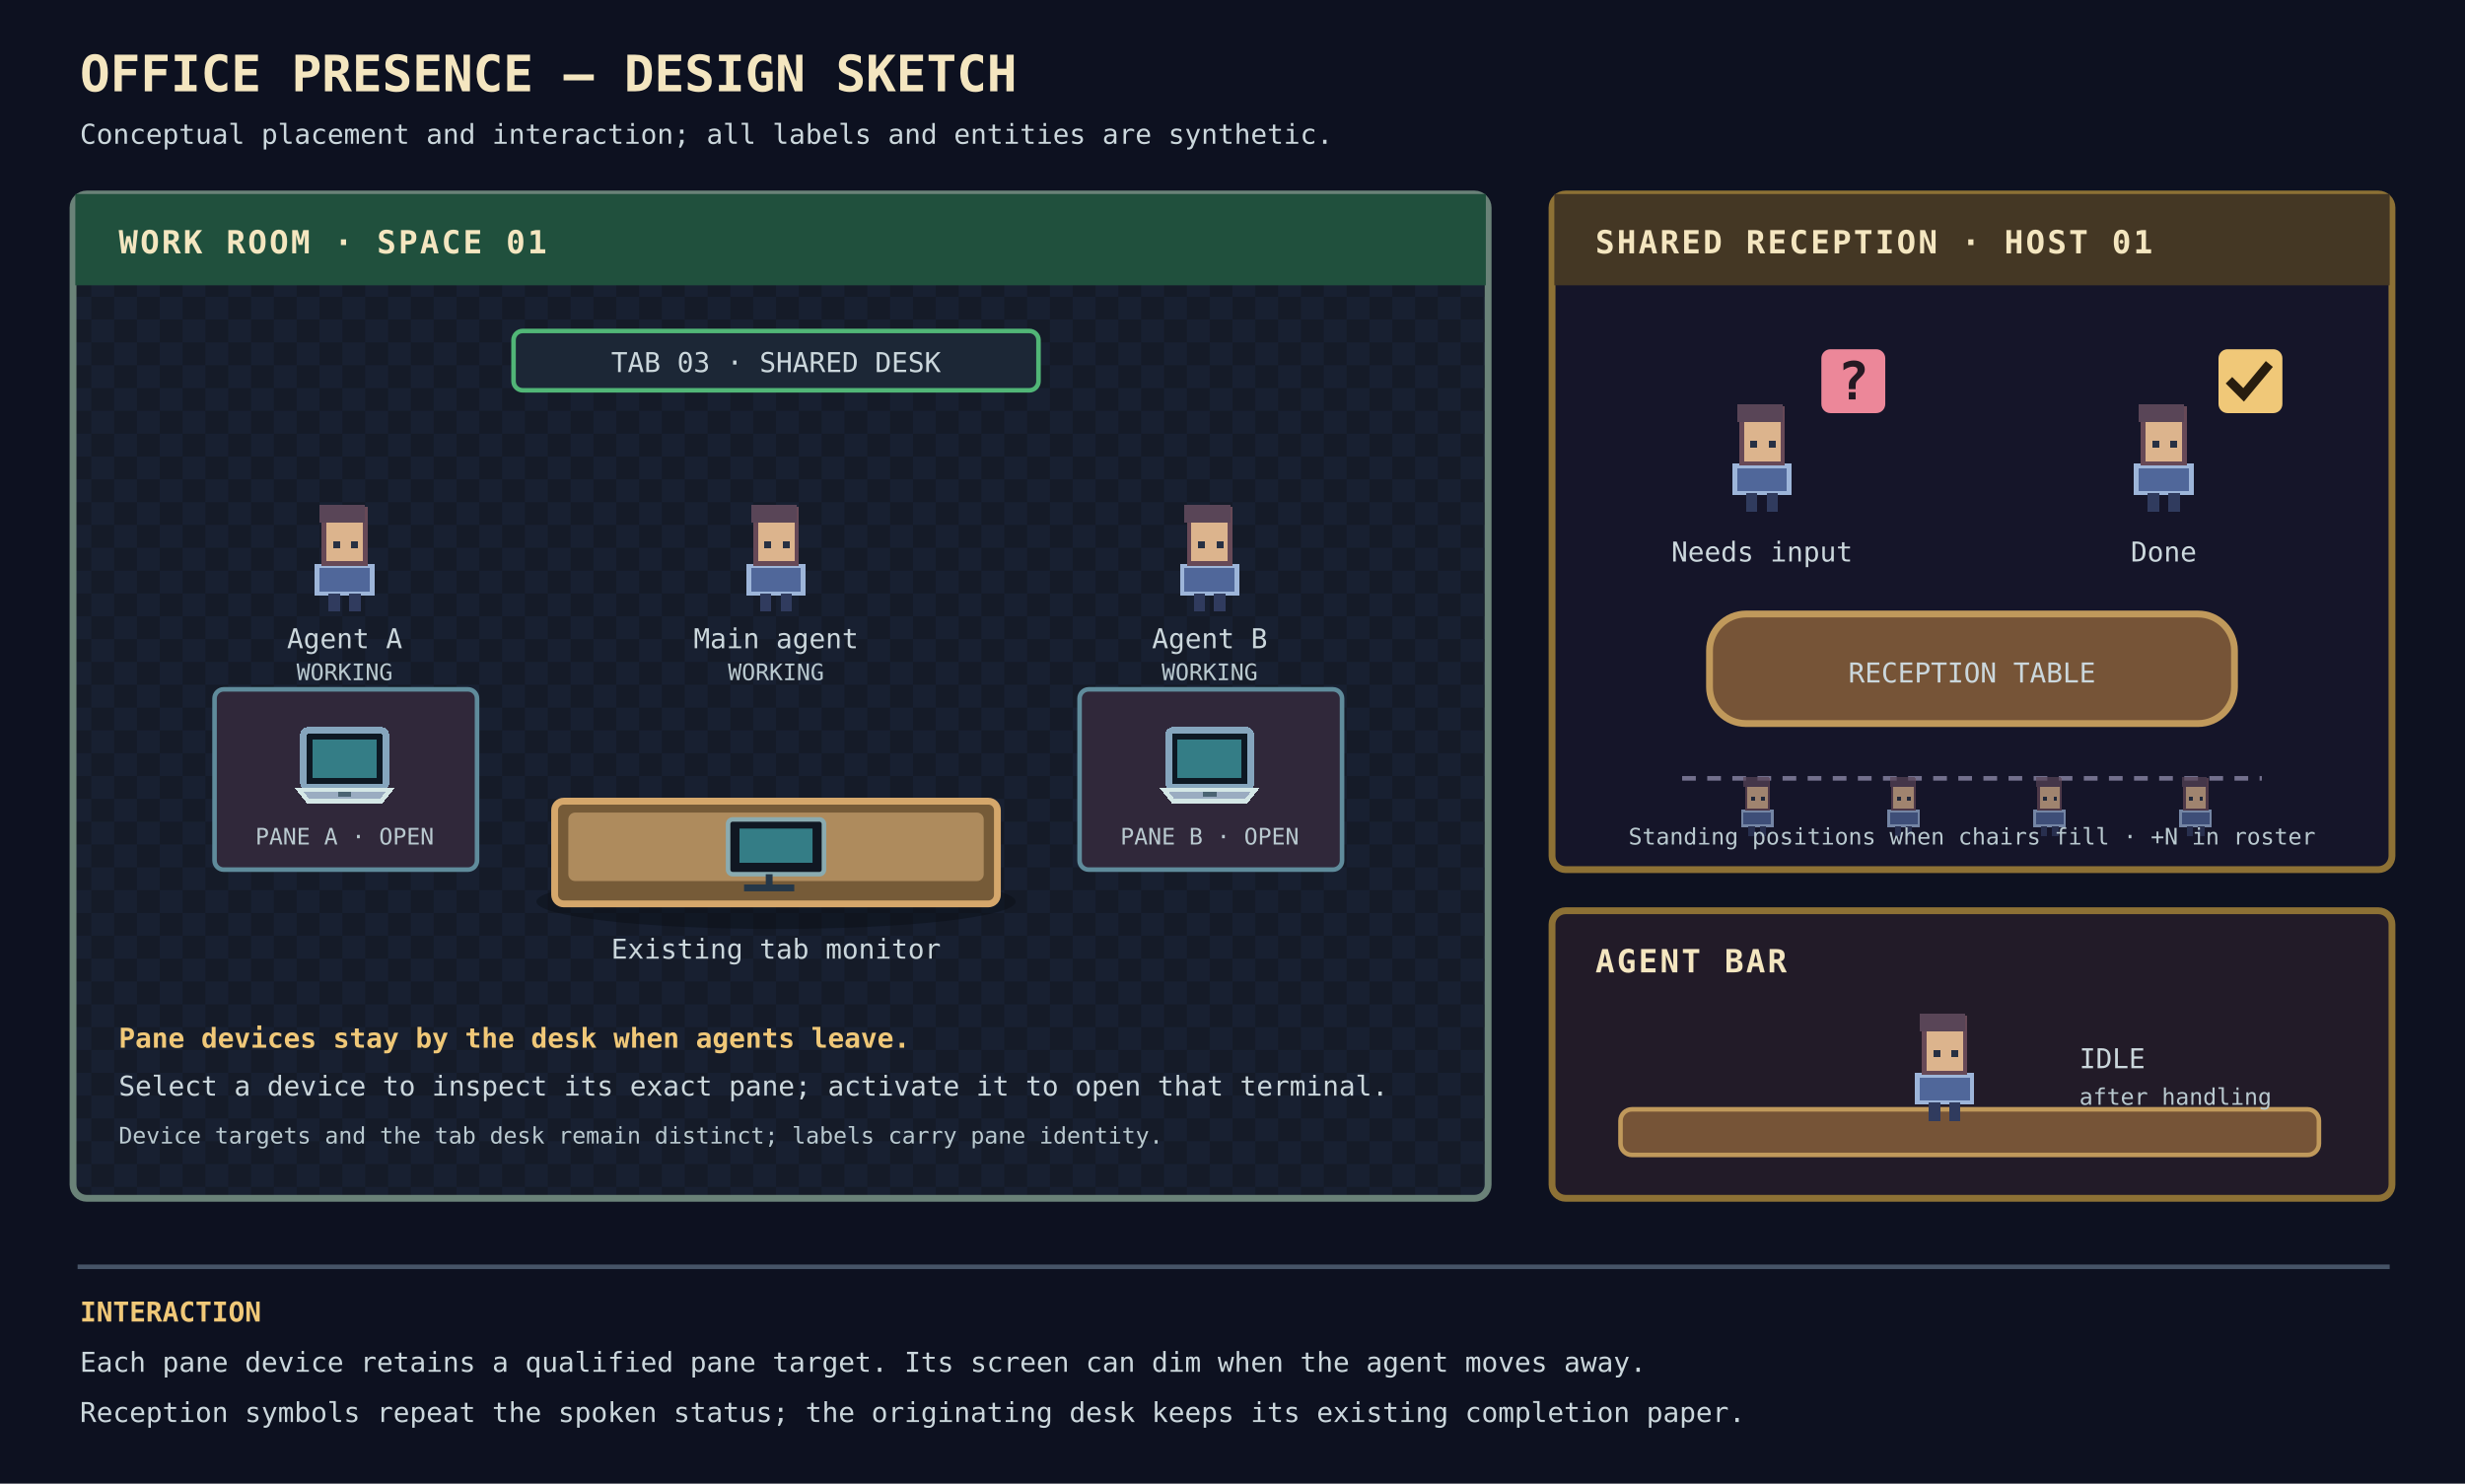
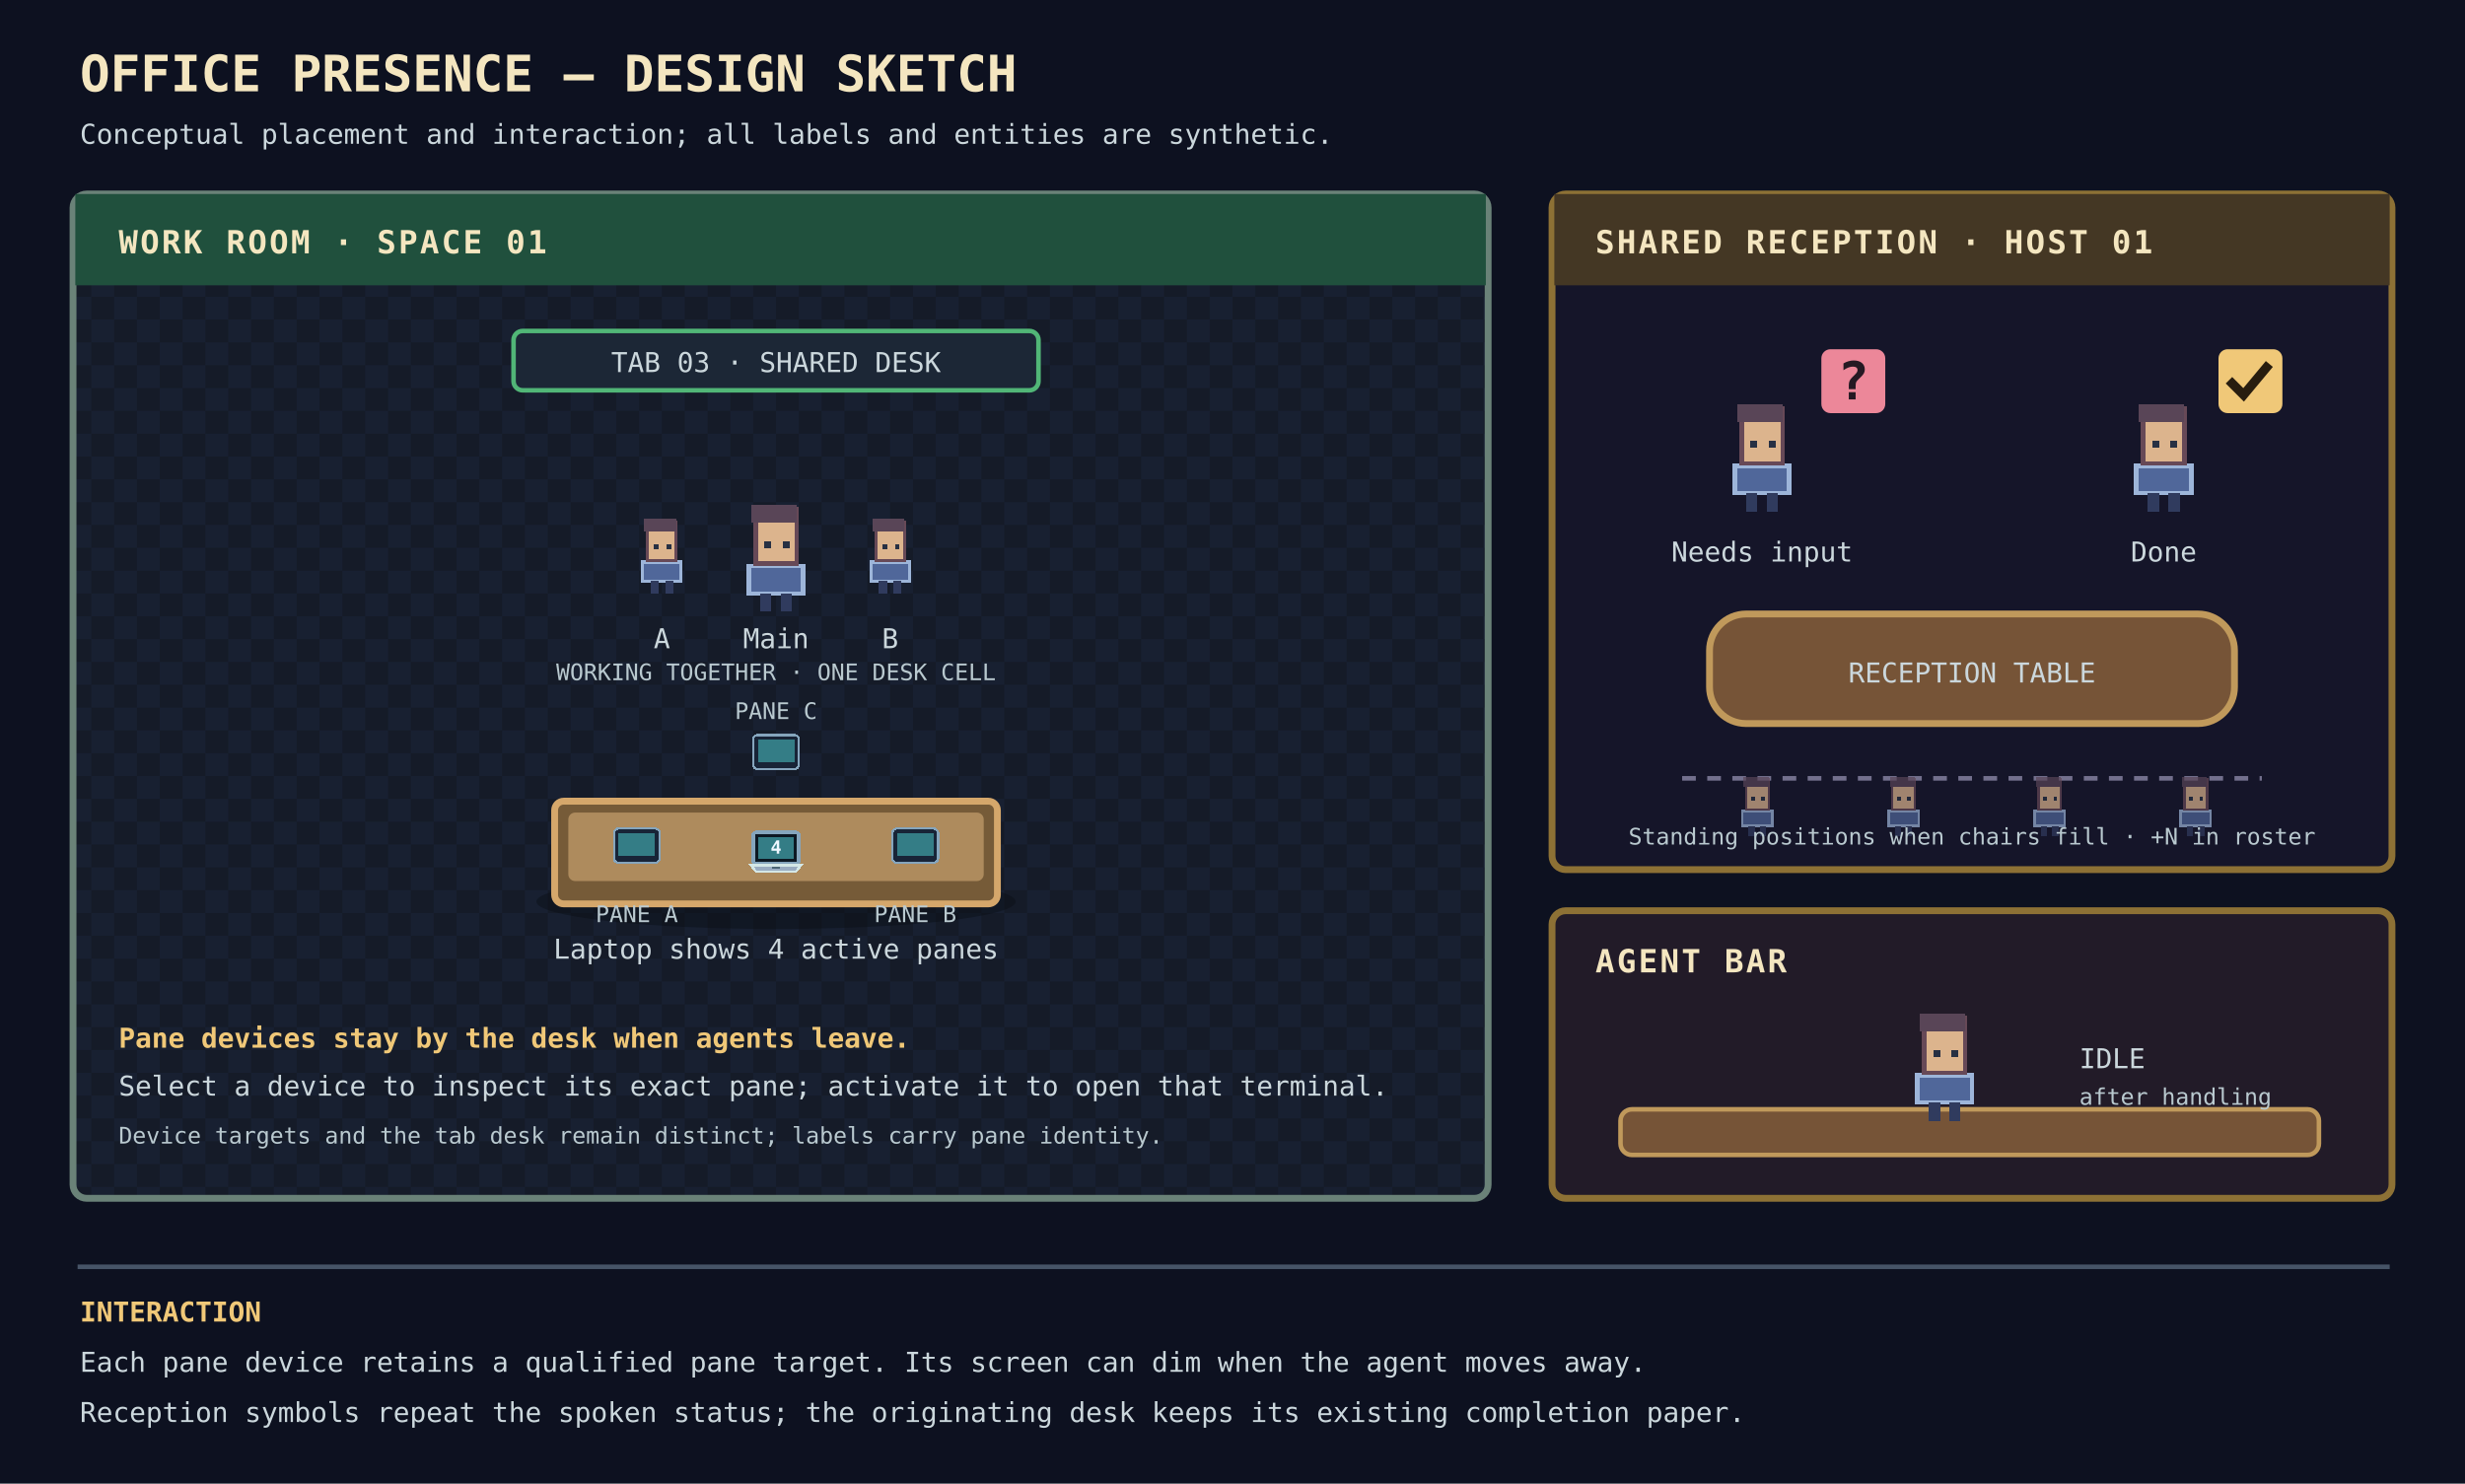
<svg xmlns="http://www.w3.org/2000/svg" width="1080" height="650" viewBox="0 0 1080 650" role="img" aria-labelledby="title description">
  <defs>
    <pattern id="floor" width="20" height="20" patternUnits="userSpaceOnUse">
      <rect width="20" height="20" fill="#151b28" />
      <rect width="10" height="10" fill="#182031" />
      <rect x="10" y="10" width="10" height="10" fill="#182031" />
    </pattern>
    <marker id="arrow" viewBox="0 0 8 8" refX="7" refY="4" markerWidth="8" markerHeight="8" orient="auto">
      <path d="M0 0L8 4L0 8Z" fill="#f0c878" />
    </marker>
    <g id="agent" shape-rendering="crispEdges">
      <path d="M-12 6H12V18H-12Z" fill="#50679a" stroke="#9db5d9" stroke-width="2" />
      <path d="M-7 18H-2V26H-7ZM2 18H7V26H2Z" fill="#303b5e" />
      <path d="M-9-19H9V5H-9Z" fill="#dcb48d" stroke="#674957" stroke-width="2" />
      <path d="M-11-21H9V-13H-11Z" fill="#594557" />
      <path d="M-5-5H-2V-2H-5ZM3-5H6V-2H3Z" fill="#273043" />
    </g>
    <g id="laptop" shape-rendering="crispEdges">
      <rect x="-18" y="-15" width="36" height="25" rx="2" fill="#0d1823" stroke="#85a5bd" stroke-width="3" />
      <rect x="-14" y="-11" width="28" height="17" fill="#347d86" />
      <path d="M-20 11H20L16 16H-16Z" fill="#9aacc1" stroke="#d4e7e6" stroke-width="2" />
      <rect x="-3" y="12" width="6" height="2" fill="#4b6473" />
    </g>
+     <g id="monitor" shape-rendering="crispEdges">
+       <rect x="-10" y="-10" width="20" height="15" rx="2" fill="#182437" stroke="#85a5bd" stroke-width="1" />
+       <rect x="-8" y="-8" width="16" height="10" fill="#347d86" />
+     </g>
    <style>
      text { font-family: ui-monospace, SFMono-Regular, Consolas, monospace; }
      .heading { font-size: 22px; font-weight: 700; fill: #f4e6c0; }
      .section { font-size: 14px; font-weight: 700; fill: #f4e6c0; letter-spacing: 1px; }
      .small { font-size: 12px; fill: #cbd7dc; }
      .tiny { font-size: 10px; fill: #b9c9cf; }
      .callout { font-size: 12px; fill: #f0c878; font-weight: 700; }
    </style>
  </defs>
  <rect width="1080" height="650" fill="#0d1120" />
  <text x="35" y="40" class="heading">OFFICE PRESENCE — DESIGN SKETCH</text>
  <text x="35" y="63" class="small">Conceptual placement and interaction; all labels and entities are synthetic.</text>
  <rect x="32" y="85" width="620" height="440" rx="6" fill="url(#floor)" stroke="#6a8278" stroke-width="3" />
  <rect x="33" y="85" width="618" height="40" fill="#20503d" />
  <text x="52" y="111" class="section">WORK ROOM · SPACE 01</text>
  <rect x="225" y="145" width="230" height="26" rx="4" fill="#1c2736" stroke="#51b677" stroke-width="2" />
  <text x="340" y="163" class="small" text-anchor="middle">TAB 03 · SHARED DESK</text>
  <ellipse cx="340" cy="395" rx="105" ry="12" fill="#080d15" opacity=".45" />
  <rect x="243" y="351" width="194" height="45" rx="4" fill="#765b38" stroke="#d5a76b" stroke-width="3" />
  <rect x="249" y="356" width="182" height="30" rx="3" fill="#ae8b5d" />
-   <rect x="319" y="359" width="42" height="24" rx="2" fill="#101722" stroke="#8aabb0" stroke-width="2" />
-   <rect x="324" y="363" width="32" height="15" fill="#347d86" />
-   <path d="M337 383v6m-11 0h22" stroke="#253748" stroke-width="3" />
-   <text x="340" y="420" class="small" text-anchor="middle">Existing tab monitor</text>
-   <rect x="94" y="302" width="115" height="79" rx="4" fill="#30283a" stroke="#5f8b9b" stroke-width="2" />
-   <rect x="473" y="302" width="115" height="79" rx="4" fill="#30283a" stroke="#5f8b9b" stroke-width="2" />
-   <use href="#laptop" x="151" y="335" />
-   <use href="#laptop" x="530" y="335" />
-   <text x="151" y="370" class="tiny" text-anchor="middle">PANE A · OPEN</text>
-   <text x="530" y="370" class="tiny" text-anchor="middle">PANE B · OPEN</text>
-   <use href="#agent" x="151" y="242" />
+   <use href="#laptop" transform="translate(340 373) scale(.55)" />
+   <text x="340" y="374" font-size="8" font-weight="700" fill="#eff7ff" text-anchor="middle">4</text>
+   <text x="340" y="420" class="small" text-anchor="middle">Laptop shows 4 active panes</text>
+   <use href="#monitor" x="279" y="373" />
+   <use href="#monitor" x="401" y="373" />
+   <use href="#monitor" x="340" y="332" />
+   <text x="279" y="404" class="tiny" text-anchor="middle">PANE A</text>
+   <text x="401" y="404" class="tiny" text-anchor="middle">PANE B</text>
+   <text x="340" y="315" class="tiny" text-anchor="middle">PANE C</text>
+   <use href="#agent" transform="translate(290 242) scale(.7)" />
  <use href="#agent" x="340" y="242" />
-   <use href="#agent" x="530" y="242" />
-   <text x="151" y="284" class="small" text-anchor="middle">Agent A</text>
-   <text x="340" y="284" class="small" text-anchor="middle">Main agent</text>
-   <text x="530" y="284" class="small" text-anchor="middle">Agent B</text>
-   <text x="151" y="298" class="tiny" text-anchor="middle">WORKING</text>
-   <text x="340" y="298" class="tiny" text-anchor="middle">WORKING</text>
-   <text x="530" y="298" class="tiny" text-anchor="middle">WORKING</text>
+   <use href="#agent" transform="translate(390 242) scale(.7)" />
+   <text x="290" y="284" class="small" text-anchor="middle">A</text>
+   <text x="340" y="284" class="small" text-anchor="middle">Main</text>
+   <text x="390" y="284" class="small" text-anchor="middle">B</text>
+   <text x="340" y="298" class="tiny" text-anchor="middle">WORKING TOGETHER · ONE DESK CELL</text>
  <text x="52" y="459" class="callout">Pane devices stay by the desk when agents leave.</text>
  <text x="52" y="480" class="small">Select a device to inspect its exact pane; activate it to open that terminal.</text>
  <text x="52" y="501" class="tiny">Device targets and the tab desk remain distinct; labels carry pane identity.</text>
  <rect x="680" y="85" width="368" height="296" rx="6" fill="#151529" stroke="#8d7135" stroke-width="3" />
  <rect x="681" y="85" width="366" height="40" fill="#443724" />
  <text x="699" y="111" class="section">SHARED RECEPTION · HOST 01</text>
  <use href="#agent" x="772" y="198" />
  <use href="#agent" x="948" y="198" />
  <rect x="798" y="153" width="28" height="28" rx="4" fill="#ec8799" />
  <text x="812" y="175" font-size="23" font-weight="700" fill="#251923" text-anchor="middle">?</text>
  <rect x="972" y="153" width="28" height="28" rx="4" fill="#f0c878" />
  <path d="M978 168l5 5 10-12" fill="none" stroke="#281d0f" stroke-width="4" stroke-linecap="square" stroke-linejoin="miter" />
  <text x="772" y="246" class="small" text-anchor="middle">Needs input</text>
  <text x="948" y="246" class="small" text-anchor="middle">Done</text>
  <rect x="749" y="269" width="230" height="48" rx="16" fill="#765437" stroke="#c0995b" stroke-width="3" />
  <text x="864" y="299" class="small" text-anchor="middle">RECEPTION TABLE</text>
  <path d="M737 341h254" stroke="#73708d" stroke-width="2" stroke-dasharray="6 5" />
  <use href="#agent" transform="translate(770 352) scale(.55)" opacity=".7" />
  <use href="#agent" transform="translate(834 352) scale(.55)" opacity=".7" />
  <use href="#agent" transform="translate(898 352) scale(.55)" opacity=".7" />
  <use href="#agent" transform="translate(962 352) scale(.55)" opacity=".7" />
  <text x="864" y="370" class="tiny" text-anchor="middle">Standing positions when chairs fill · +N in roster</text>
  <rect x="680" y="399" width="368" height="126" rx="6" fill="#221b28" stroke="#8d7135" stroke-width="3" />
  <text x="699" y="426" class="section">AGENT BAR</text>
  <rect x="710" y="486" width="306" height="20" rx="5" fill="#765437" stroke="#c0995b" stroke-width="2" />
  <use href="#agent" x="852" y="465" />
  <text x="911" y="468" class="small">IDLE</text>
  <text x="911" y="484" class="tiny">after handling</text>
  <path d="M34 555h1013" stroke="#465467" stroke-width="2" />
  <text x="35" y="579" class="callout">INTERACTION</text>
  <text x="35" y="601" class="small">Each pane device retains a qualified pane target. Its screen can dim when the agent moves away.</text>
  <text x="35" y="623" class="small">Reception symbols repeat the spoken status; the originating desk keeps its existing completion paper.</text>
</svg>
